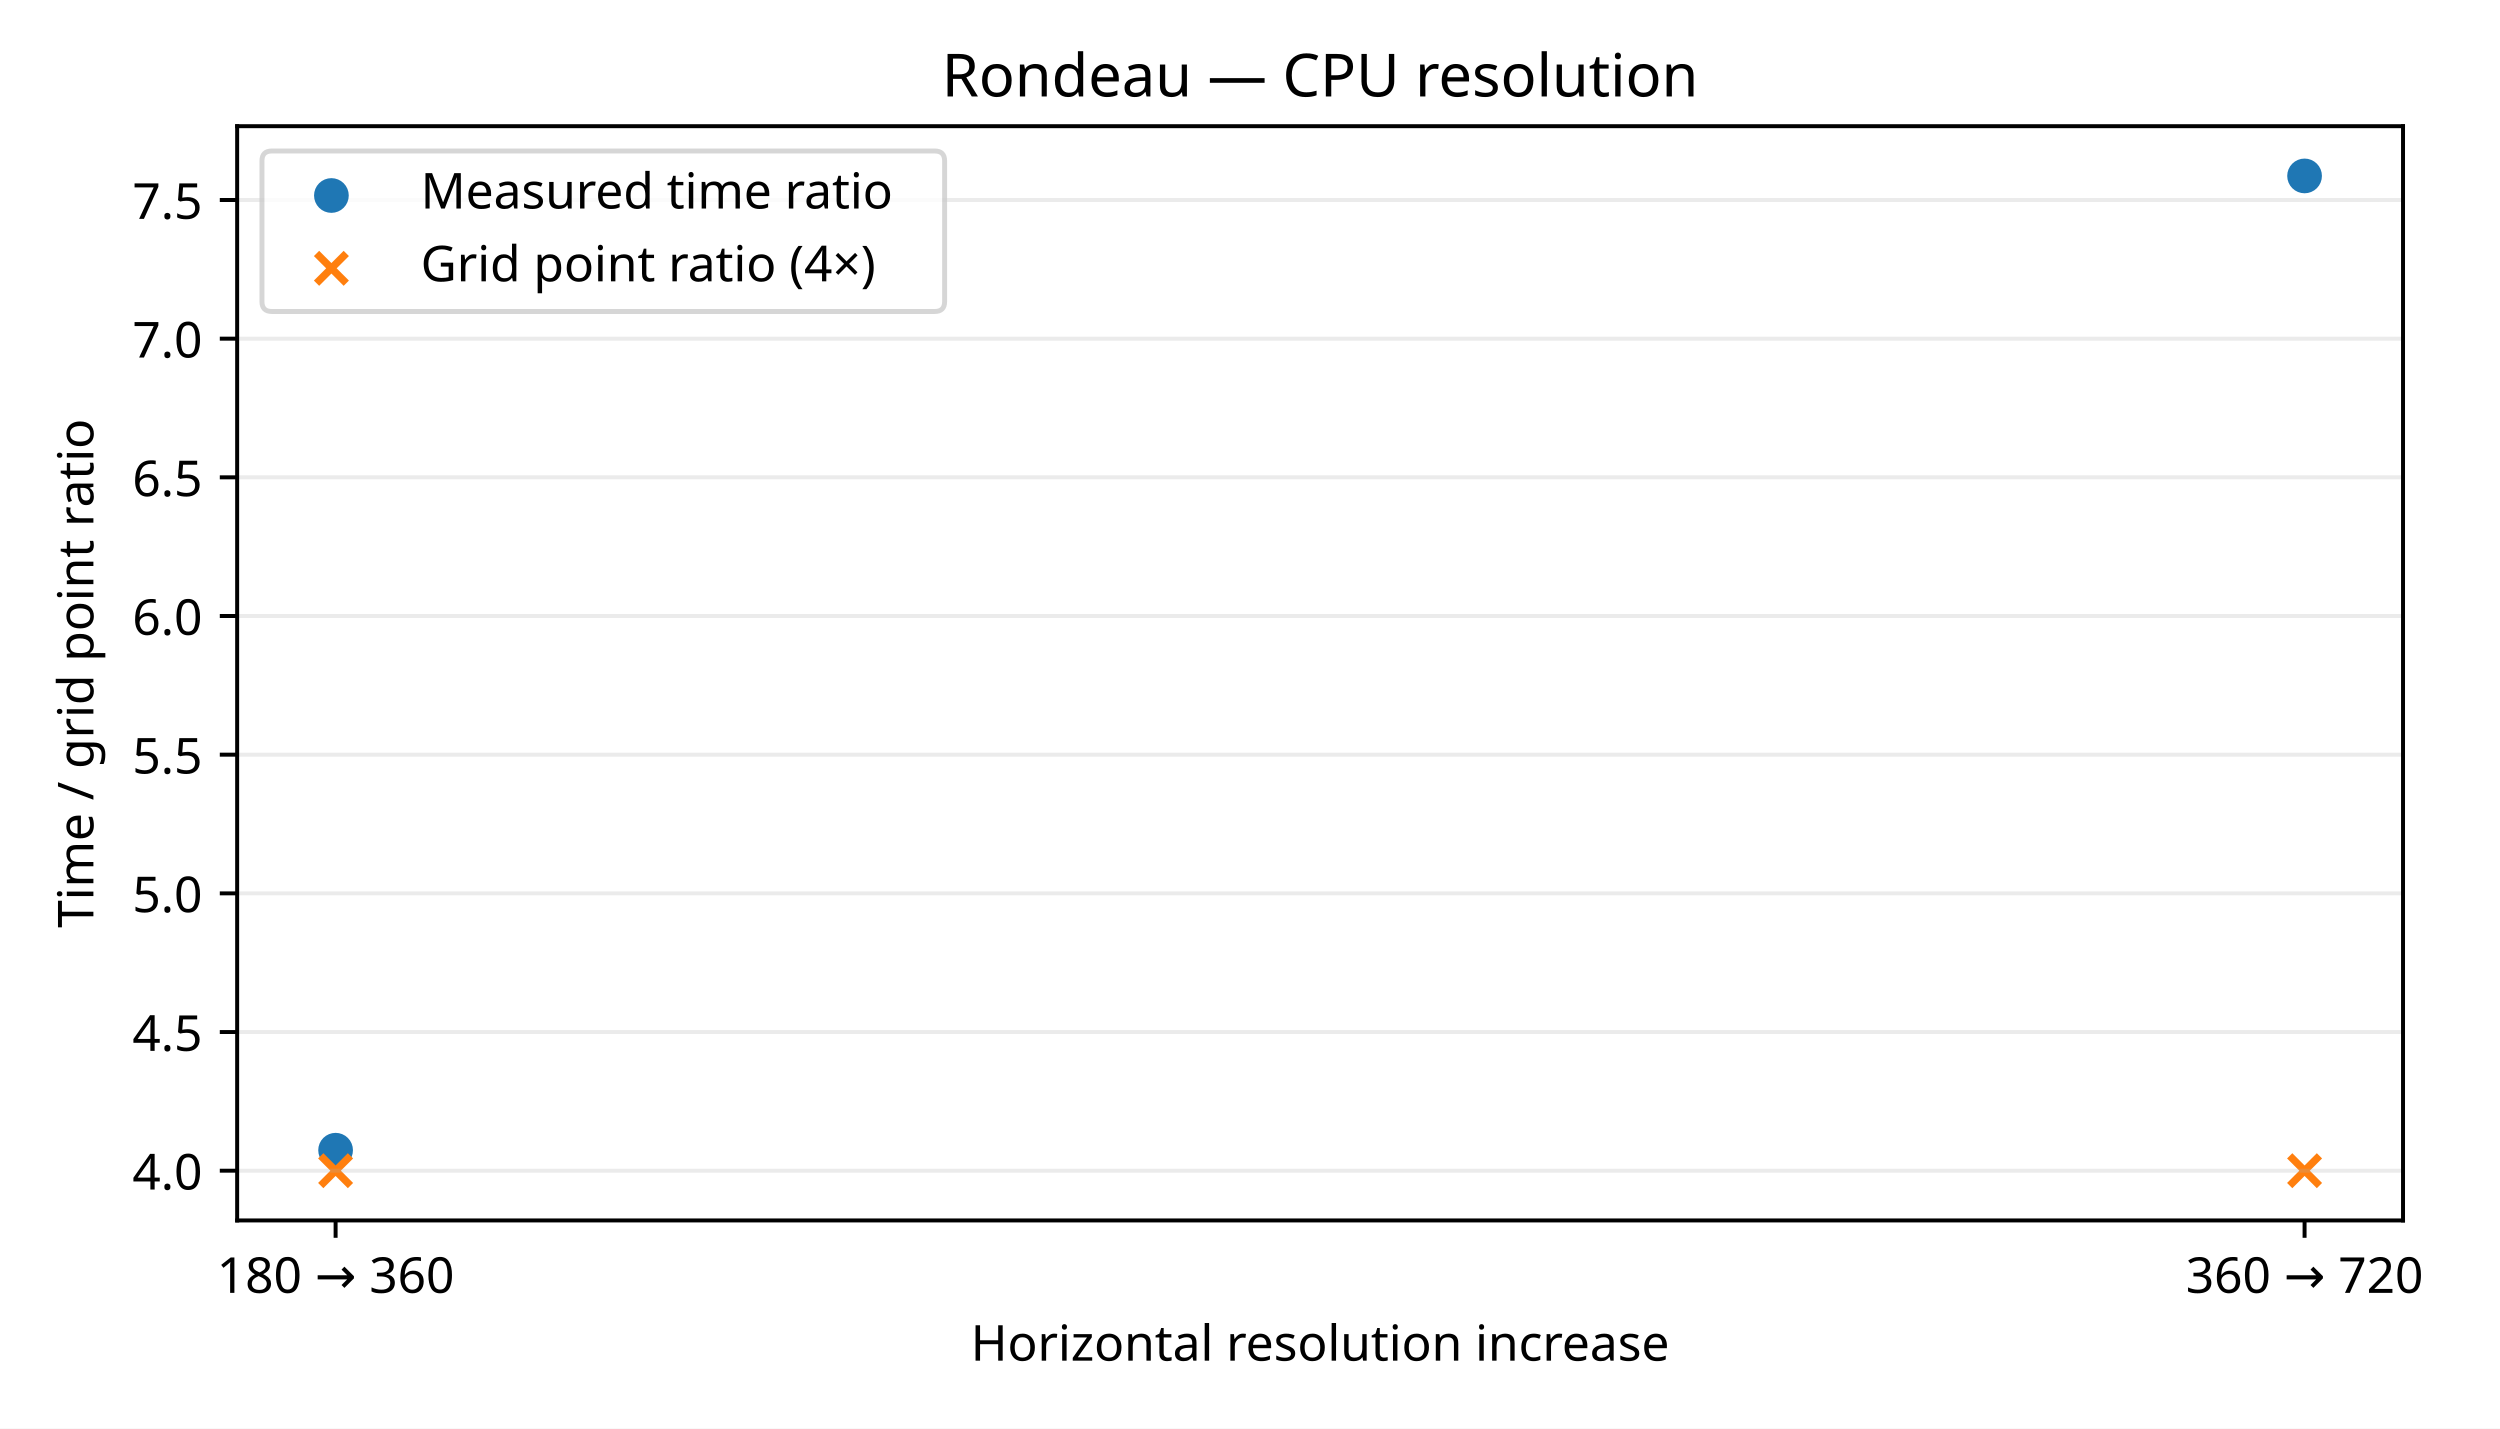
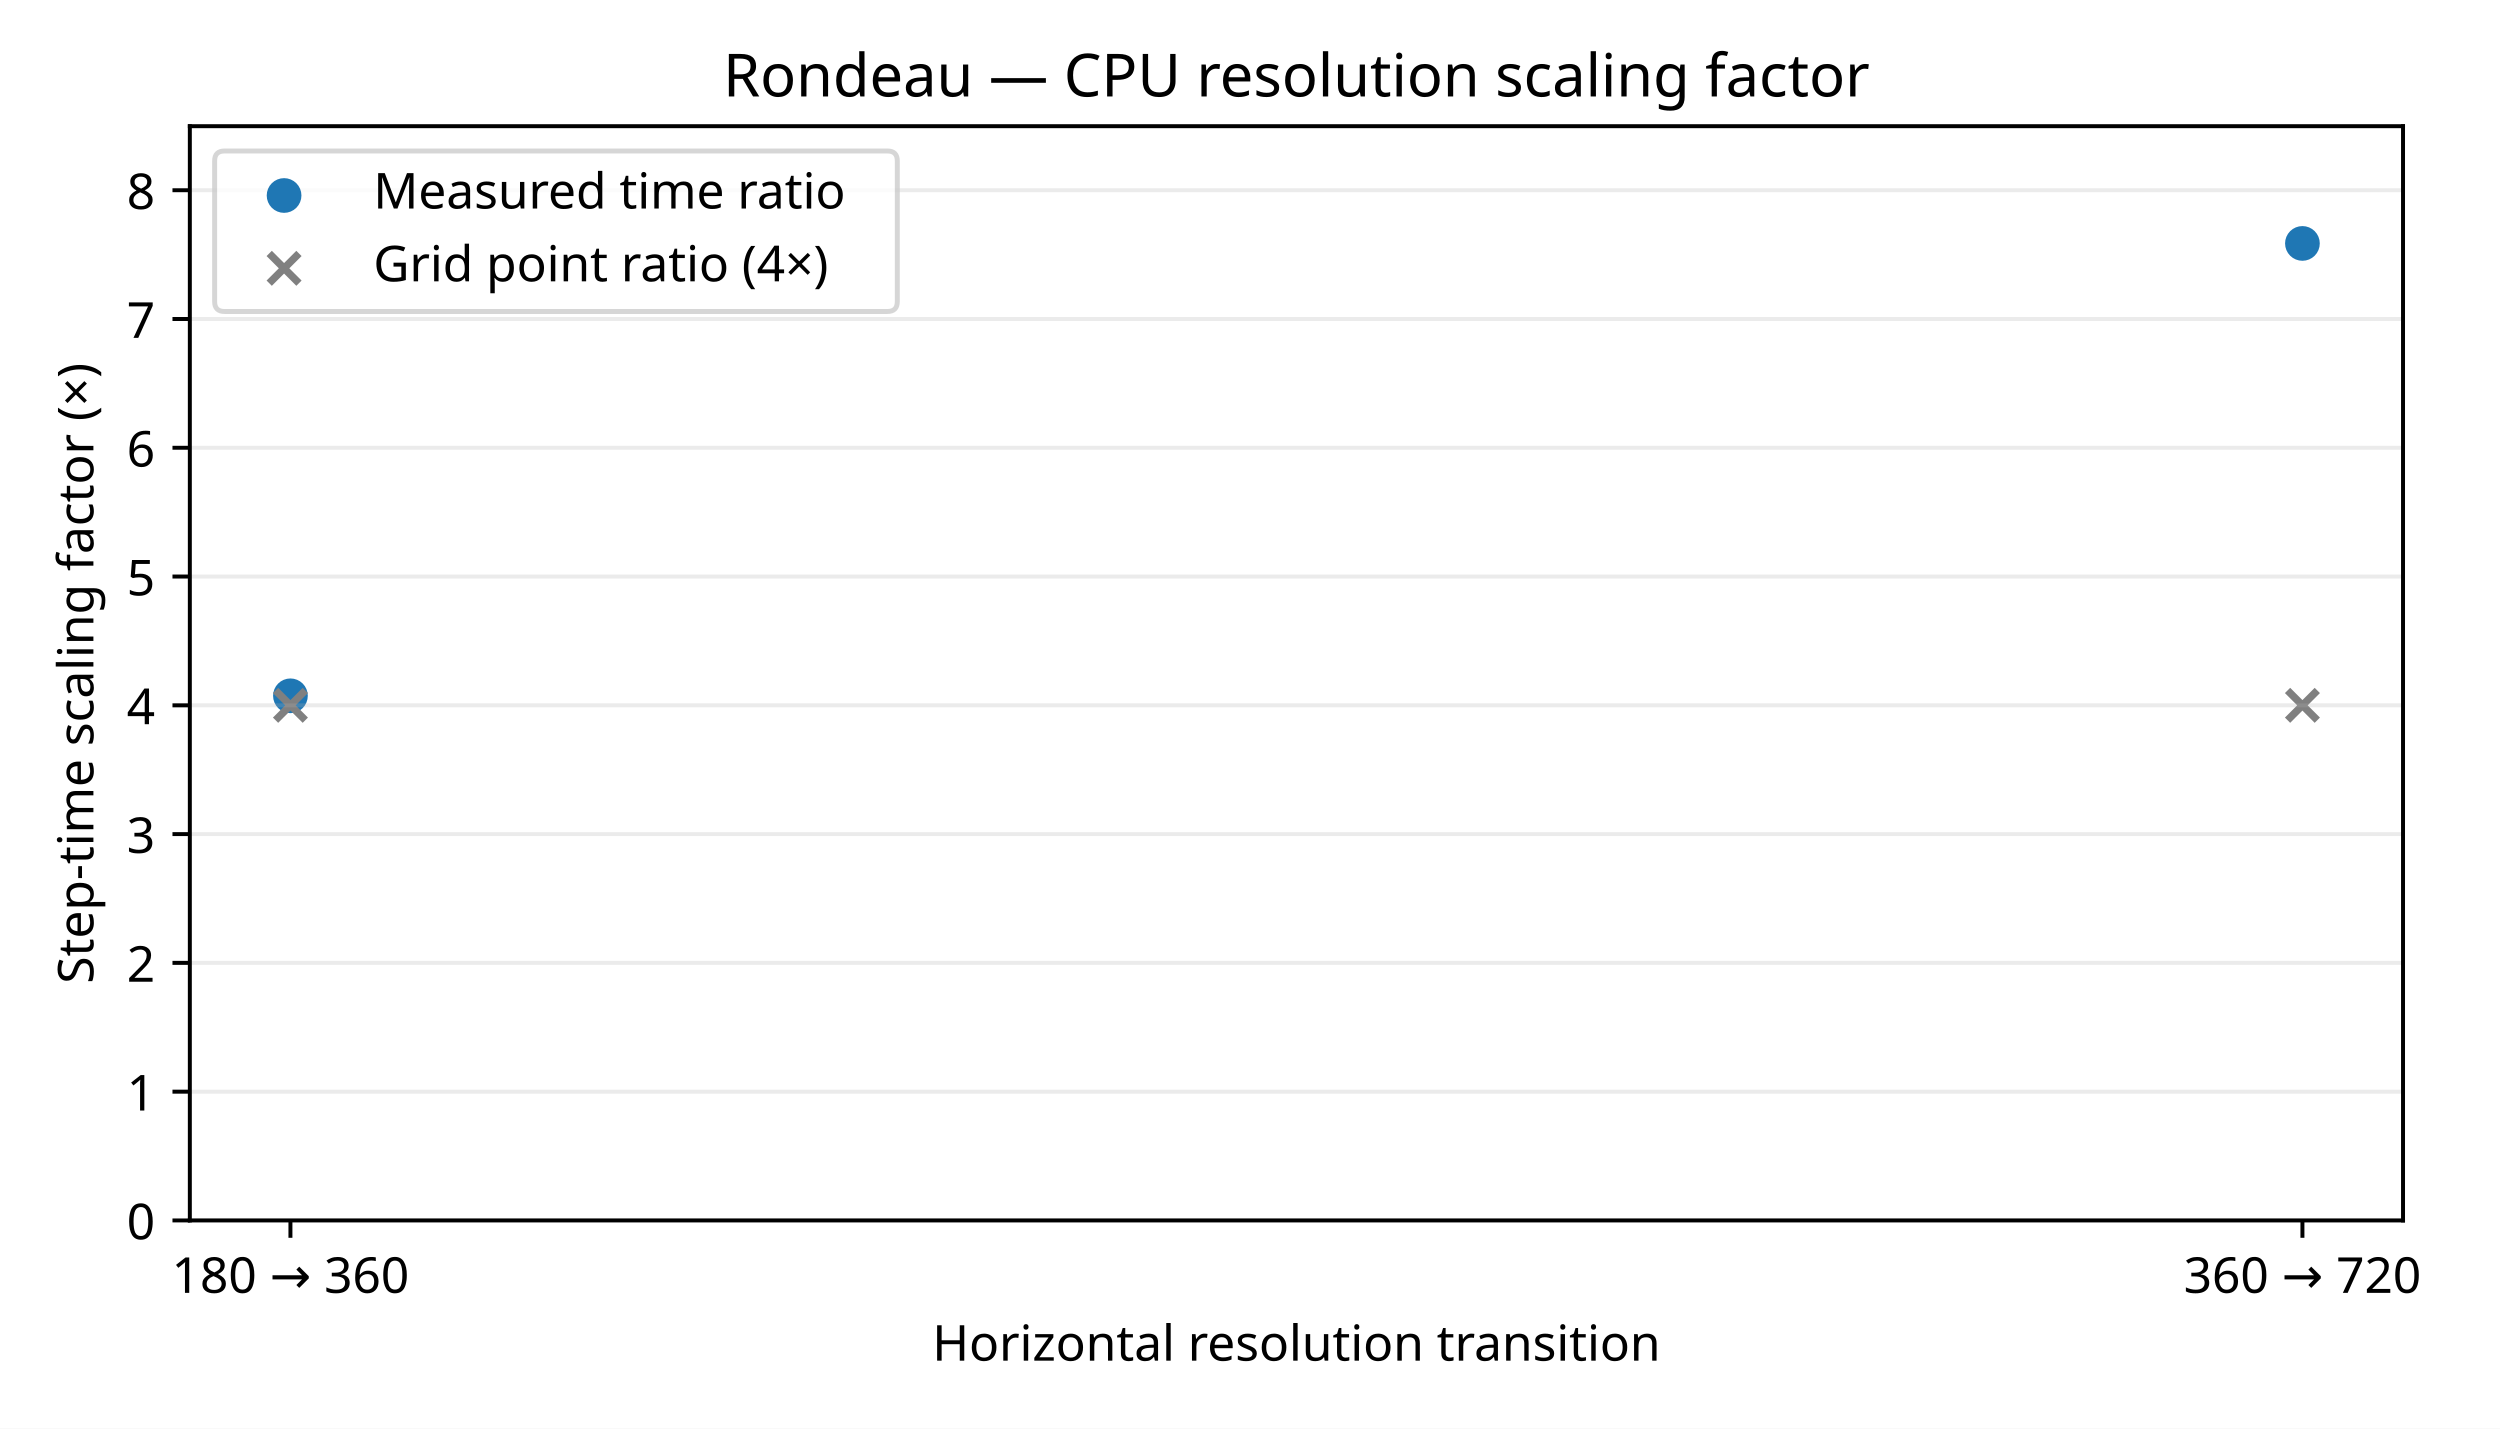
<svg xmlns="http://www.w3.org/2000/svg" xmlns:xlink="http://www.w3.org/1999/xlink" width="504pt" height="288pt" viewBox="0 0 504 288" version="1.1">
  <defs>
    <style type="text/css">*{stroke-linejoin: round; stroke-linecap: butt}</style>
  </defs>
  <g id="figure_1">
    <g id="patch_1">
      <path d="M 0 288 L 504 288 L 504 0 L 0 0 z " style="fill: #ffffff" />
    </g>
    <g id="axes_1">
      <g id="patch_2">
-         <path d="M 47.81 246.04 L 484.45 246.04 L 484.45 25.44 L 47.81 25.44 z " style="fill: #ffffff" />
+         <path d="M 38.27 246.04 L 484.45 246.04 L 484.45 25.44 L 38.27 25.44 z " style="fill: #ffffff" />
      </g>
      <g id="PathCollection_1">
        <defs>
          <path id="mcc4f2172f0" d="M 0 3 C 0.796 3 1.559 2.684 2.121 2.121 C 2.684 1.559 3 0.796 3 0 C 3 -0.796 2.684 -1.559 2.121 -2.121 C 1.559 -2.684 0.796 -3 0 -3 C -0.796 -3 -1.559 -2.684 -2.121 -2.121 C -2.684 -1.559 -3 -0.796 -3 0 C -3 0.796 -2.684 1.559 -2.121 2.121 C -1.559 2.684 -0.796 3 0 3 z " style="stroke: #1f77b4" />
        </defs>
-         <g clip-path="url(#pb575b6d5f9)">
-           <use xlink:href="#mcc4f2172f0" x="67.657" y="231.882" style="fill: #1f77b4; stroke: #1f77b4" />
-           <use xlink:href="#mcc4f2172f0" x="464.602" y="35.467" style="fill: #1f77b4; stroke: #1f77b4" />
+         <g clip-path="url(#pccd2dadfb1)">
+           <use xlink:href="#mcc4f2172f0" x="58.551" y="140.276" style="fill: #1f77b4; stroke: #1f77b4" />
+           <use xlink:href="#mcc4f2172f0" x="464.169" y="49.076" style="fill: #1f77b4; stroke: #1f77b4" />
        </g>
      </g>
      <g id="PathCollection_2">
        <defs>
-           <path id="m44c4faa206" d="M -3 3 L 3 -3 M -3 -3 L 3 3 " style="stroke: #ff7f0e; stroke-width: 1.5" />
+           <path id="mca0ac0838d" d="M -3 3 L 3 -3 M -3 -3 L 3 3 " style="stroke: #808080; stroke-width: 1.5" />
        </defs>
-         <g clip-path="url(#pb575b6d5f9)">
-           <use xlink:href="#m44c4faa206" x="67.657" y="236.013" style="fill: #ff7f0e; stroke: #ff7f0e; stroke-width: 1.5" />
-           <use xlink:href="#m44c4faa206" x="464.602" y="236.013" style="fill: #ff7f0e; stroke: #ff7f0e; stroke-width: 1.5" />
+         <g clip-path="url(#pccd2dadfb1)">
+           <use xlink:href="#mca0ac0838d" x="58.551" y="142.194" style="fill: #808080; stroke: #808080; stroke-width: 1.5" />
+           <use xlink:href="#mca0ac0838d" x="464.169" y="142.194" style="fill: #808080; stroke: #808080; stroke-width: 1.5" />
        </g>
      </g>
      <g id="matplotlib.axis_1">
        <g id="xtick_1">
          <g id="line2d_1">
            <defs>
              <path id="mce72cfa7c0" d="M 0 0 L 0 3.5 " style="stroke: #000000; stroke-width: 0.8" />
            </defs>
            <g>
-               <use xlink:href="#mce72cfa7c0" x="67.657" y="246.04" style="stroke: #000000; stroke-width: 0.8" />
+               <use xlink:href="#mce72cfa7c0" x="58.551" y="246.04" style="stroke: #000000; stroke-width: 0.8" />
            </g>
          </g>
          <g id="text_1">
-             <text style="font: 10px 'sans-serif'; text-anchor: middle" x="67.657" y="260.638" transform="rotate(-0, 67.65725, 260.6384)">180 → 360</text>
+             <text style="font: 10px 'sans-serif'; text-anchor: middle" x="58.551" y="260.638" transform="rotate(-0, 58.55089, 260.6384)">180 → 360</text>
          </g>
        </g>
        <g id="xtick_2">
          <g id="line2d_2">
            <g>
-               <use xlink:href="#mce72cfa7c0" x="464.602" y="246.04" style="stroke: #000000; stroke-width: 0.8" />
+               <use xlink:href="#mce72cfa7c0" x="464.169" y="246.04" style="stroke: #000000; stroke-width: 0.8" />
            </g>
          </g>
          <g id="text_2">
-             <text style="font: 10px 'sans-serif'; text-anchor: middle" x="464.602" y="260.638" transform="rotate(-0, 464.6023, 260.6384)">360 → 720</text>
+             <text style="font: 10px 'sans-serif'; text-anchor: middle" x="464.169" y="260.638" transform="rotate(-0, 464.1687, 260.6384)">360 → 720</text>
          </g>
        </g>
        <g id="text_3">
-           <text style="font: 10px 'sans-serif'; text-anchor: middle" x="266.13" y="274.317" transform="rotate(-0, 266.1298, 274.3166)">Horizontal resolution increase</text>
+           <text style="font: 10px 'sans-serif'; text-anchor: middle" x="261.36" y="274.317" transform="rotate(-0, 261.3598, 274.3166)">Horizontal resolution transition</text>
        </g>
      </g>
      <g id="matplotlib.axis_2">
        <g id="ytick_1">
          <g id="line2d_3">
-             <path d="M 47.81 236.013 L 484.45 236.013 " clip-path="url(#pb575b6d5f9)" style="fill: none; stroke: #b0b0b0; stroke-opacity: 0.25; stroke-width: 0.8; stroke-linecap: square" />
+             <path d="M 38.27 246.04 L 484.45 246.04 " clip-path="url(#pccd2dadfb1)" style="fill: none; stroke: #b0b0b0; stroke-opacity: 0.25; stroke-width: 0.8; stroke-linecap: square" />
          </g>
          <g id="line2d_4">
            <defs>
              <path id="m40b14a86b7" d="M 0 0 L -3.5 0 " style="stroke: #000000; stroke-width: 0.8" />
            </defs>
            <g>
-               <use xlink:href="#m40b14a86b7" x="47.81" y="236.013" style="stroke: #000000; stroke-width: 0.8" />
+               <use xlink:href="#m40b14a86b7" x="38.27" y="246.04" style="stroke: #000000; stroke-width: 0.8" />
            </g>
          </g>
          <g id="text_4">
-             <text style="font: 10px 'sans-serif'; text-anchor: end" x="40.81" y="239.812" transform="rotate(-0, 40.81, 239.8119)">4.0</text>
+             <text style="font: 10px 'sans-serif'; text-anchor: end" x="31.27" y="249.839" transform="rotate(-0, 31.27, 249.8392)">0</text>
          </g>
        </g>
        <g id="ytick_2">
          <g id="line2d_5">
-             <path d="M 47.81 208.056 L 484.45 208.056 " clip-path="url(#pb575b6d5f9)" style="fill: none; stroke: #b0b0b0; stroke-opacity: 0.25; stroke-width: 0.8; stroke-linecap: square" />
+             <path d="M 38.27 220.078 L 484.45 220.078 " clip-path="url(#pccd2dadfb1)" style="fill: none; stroke: #b0b0b0; stroke-opacity: 0.25; stroke-width: 0.8; stroke-linecap: square" />
          </g>
          <g id="line2d_6">
            <g>
-               <use xlink:href="#m40b14a86b7" x="47.81" y="208.056" style="stroke: #000000; stroke-width: 0.8" />
+               <use xlink:href="#m40b14a86b7" x="38.27" y="220.078" style="stroke: #000000; stroke-width: 0.8" />
            </g>
          </g>
          <g id="text_5">
-             <text style="font: 10px 'sans-serif'; text-anchor: end" x="40.81" y="211.856" transform="rotate(-0, 40.81, 211.8557)">4.5</text>
+             <text style="font: 10px 'sans-serif'; text-anchor: end" x="31.27" y="223.878" transform="rotate(-0, 31.27, 223.8777)">1</text>
          </g>
        </g>
        <g id="ytick_3">
          <g id="line2d_7">
-             <path d="M 47.81 180.1 L 484.45 180.1 " clip-path="url(#pb575b6d5f9)" style="fill: none; stroke: #b0b0b0; stroke-opacity: 0.25; stroke-width: 0.8; stroke-linecap: square" />
+             <path d="M 38.27 194.117 L 484.45 194.117 " clip-path="url(#pccd2dadfb1)" style="fill: none; stroke: #b0b0b0; stroke-opacity: 0.25; stroke-width: 0.8; stroke-linecap: square" />
          </g>
          <g id="line2d_8">
            <g>
-               <use xlink:href="#m40b14a86b7" x="47.81" y="180.1" style="stroke: #000000; stroke-width: 0.8" />
+               <use xlink:href="#m40b14a86b7" x="38.27" y="194.117" style="stroke: #000000; stroke-width: 0.8" />
            </g>
          </g>
          <g id="text_6">
-             <text style="font: 10px 'sans-serif'; text-anchor: end" x="40.81" y="183.899" transform="rotate(-0, 40.81, 183.8994)">5.0</text>
+             <text style="font: 10px 'sans-serif'; text-anchor: end" x="31.27" y="197.916" transform="rotate(-0, 31.27, 197.9161)">2</text>
          </g>
        </g>
        <g id="ytick_4">
          <g id="line2d_9">
-             <path d="M 47.81 152.144 L 484.45 152.144 " clip-path="url(#pb575b6d5f9)" style="fill: none; stroke: #b0b0b0; stroke-opacity: 0.25; stroke-width: 0.8; stroke-linecap: square" />
+             <path d="M 38.27 168.155 L 484.45 168.155 " clip-path="url(#pccd2dadfb1)" style="fill: none; stroke: #b0b0b0; stroke-opacity: 0.25; stroke-width: 0.8; stroke-linecap: square" />
          </g>
          <g id="line2d_10">
            <g>
-               <use xlink:href="#m40b14a86b7" x="47.81" y="152.144" style="stroke: #000000; stroke-width: 0.8" />
+               <use xlink:href="#m40b14a86b7" x="38.27" y="168.155" style="stroke: #000000; stroke-width: 0.8" />
            </g>
          </g>
          <g id="text_7">
-             <text style="font: 10px 'sans-serif'; text-anchor: end" x="40.81" y="155.943" transform="rotate(-0, 40.81, 155.9431)">5.5</text>
+             <text style="font: 10px 'sans-serif'; text-anchor: end" x="31.27" y="171.955" transform="rotate(-0, 31.27, 171.9546)">3</text>
          </g>
        </g>
        <g id="ytick_5">
          <g id="line2d_11">
-             <path d="M 47.81 124.188 L 484.45 124.188 " clip-path="url(#pb575b6d5f9)" style="fill: none; stroke: #b0b0b0; stroke-opacity: 0.25; stroke-width: 0.8; stroke-linecap: square" />
+             <path d="M 38.27 142.194 L 484.45 142.194 " clip-path="url(#pccd2dadfb1)" style="fill: none; stroke: #b0b0b0; stroke-opacity: 0.25; stroke-width: 0.8; stroke-linecap: square" />
          </g>
          <g id="line2d_12">
            <g>
-               <use xlink:href="#m40b14a86b7" x="47.81" y="124.188" style="stroke: #000000; stroke-width: 0.8" />
+               <use xlink:href="#m40b14a86b7" x="38.27" y="142.194" style="stroke: #000000; stroke-width: 0.8" />
            </g>
          </g>
          <g id="text_8">
-             <text style="font: 10px 'sans-serif'; text-anchor: end" x="40.81" y="127.987" transform="rotate(-0, 40.81, 127.9869)">6.0</text>
+             <text style="font: 10px 'sans-serif'; text-anchor: end" x="31.27" y="145.993" transform="rotate(-0, 31.27, 145.993)">4</text>
          </g>
        </g>
        <g id="ytick_6">
          <g id="line2d_13">
-             <path d="M 47.81 96.231 L 484.45 96.231 " clip-path="url(#pb575b6d5f9)" style="fill: none; stroke: #b0b0b0; stroke-opacity: 0.25; stroke-width: 0.8; stroke-linecap: square" />
+             <path d="M 38.27 116.232 L 484.45 116.232 " clip-path="url(#pccd2dadfb1)" style="fill: none; stroke: #b0b0b0; stroke-opacity: 0.25; stroke-width: 0.8; stroke-linecap: square" />
          </g>
          <g id="line2d_14">
            <g>
-               <use xlink:href="#m40b14a86b7" x="47.81" y="96.231" style="stroke: #000000; stroke-width: 0.8" />
+               <use xlink:href="#m40b14a86b7" x="38.27" y="116.232" style="stroke: #000000; stroke-width: 0.8" />
            </g>
          </g>
          <g id="text_9">
-             <text style="font: 10px 'sans-serif'; text-anchor: end" x="40.81" y="100.031" transform="rotate(-0, 40.81, 100.0306)">6.5</text>
+             <text style="font: 10px 'sans-serif'; text-anchor: end" x="31.27" y="120.031" transform="rotate(-0, 31.27, 120.0315)">5</text>
          </g>
        </g>
        <g id="ytick_7">
          <g id="line2d_15">
-             <path d="M 47.81 68.275 L 484.45 68.275 " clip-path="url(#pb575b6d5f9)" style="fill: none; stroke: #b0b0b0; stroke-opacity: 0.25; stroke-width: 0.8; stroke-linecap: square" />
+             <path d="M 38.27 90.271 L 484.45 90.271 " clip-path="url(#pccd2dadfb1)" style="fill: none; stroke: #b0b0b0; stroke-opacity: 0.25; stroke-width: 0.8; stroke-linecap: square" />
          </g>
          <g id="line2d_16">
            <g>
-               <use xlink:href="#m40b14a86b7" x="47.81" y="68.275" style="stroke: #000000; stroke-width: 0.8" />
+               <use xlink:href="#m40b14a86b7" x="38.27" y="90.271" style="stroke: #000000; stroke-width: 0.8" />
            </g>
          </g>
          <g id="text_10">
-             <text style="font: 10px 'sans-serif'; text-anchor: end" x="40.81" y="72.074" transform="rotate(-0, 40.81, 72.07432)">7.0</text>
+             <text style="font: 10px 'sans-serif'; text-anchor: end" x="31.27" y="94.07" transform="rotate(-0, 31.27, 94.06995)">6</text>
          </g>
        </g>
        <g id="ytick_8">
          <g id="line2d_17">
-             <path d="M 47.81 40.319 L 484.45 40.319 " clip-path="url(#pb575b6d5f9)" style="fill: none; stroke: #b0b0b0; stroke-opacity: 0.25; stroke-width: 0.8; stroke-linecap: square" />
+             <path d="M 38.27 64.309 L 484.45 64.309 " clip-path="url(#pccd2dadfb1)" style="fill: none; stroke: #b0b0b0; stroke-opacity: 0.25; stroke-width: 0.8; stroke-linecap: square" />
          </g>
          <g id="line2d_18">
            <g>
-               <use xlink:href="#m40b14a86b7" x="47.81" y="40.319" style="stroke: #000000; stroke-width: 0.8" />
+               <use xlink:href="#m40b14a86b7" x="38.27" y="64.309" style="stroke: #000000; stroke-width: 0.8" />
            </g>
          </g>
          <g id="text_11">
-             <text style="font: 10px 'sans-serif'; text-anchor: end" x="40.81" y="44.118" transform="rotate(-0, 40.81, 44.11805)">7.5</text>
-           </g>
-         </g>
-         <g id="text_12">
-           <text style="font: 10px 'sans-serif'; text-anchor: middle" x="18.827" y="135.74" transform="rotate(-90, 18.82719, 135.74)">Time / grid point ratio</text>
+             <text style="font: 10px 'sans-serif'; text-anchor: end" x="31.27" y="68.108" transform="rotate(-0, 31.27, 68.1084)">7</text>
+           </g>
+         </g>
+         <g id="ytick_9">
+           <g id="line2d_19">
+             <path d="M 38.27 38.348 L 484.45 38.348 " clip-path="url(#pccd2dadfb1)" style="fill: none; stroke: #b0b0b0; stroke-opacity: 0.25; stroke-width: 0.8; stroke-linecap: square" />
+           </g>
+           <g id="line2d_20">
+             <g>
+               <use xlink:href="#m40b14a86b7" x="38.27" y="38.348" style="stroke: #000000; stroke-width: 0.8" />
+             </g>
+           </g>
+           <g id="text_12">
+             <text style="font: 10px 'sans-serif'; text-anchor: end" x="31.27" y="42.147" transform="rotate(-0, 31.27, 42.14686)">8</text>
+           </g>
+         </g>
+         <g id="text_13">
+           <text style="font: 10px 'sans-serif'; text-anchor: middle" x="18.828" y="135.74" transform="rotate(-90, 18.82781, 135.74)">Step-time scaling factor (×)</text>
        </g>
      </g>
      <g id="patch_3">
-         <path d="M 47.81 246.04 L 47.81 25.44 " style="fill: none; stroke: #000000; stroke-width: 0.8; stroke-linejoin: miter; stroke-linecap: square" />
+         <path d="M 38.27 246.04 L 38.27 25.44 " style="fill: none; stroke: #000000; stroke-width: 0.8; stroke-linejoin: miter; stroke-linecap: square" />
      </g>
      <g id="patch_4">
        <path d="M 484.45 246.04 L 484.45 25.44 " style="fill: none; stroke: #000000; stroke-width: 0.8; stroke-linejoin: miter; stroke-linecap: square" />
      </g>
      <g id="patch_5">
-         <path d="M 47.81 246.04 L 484.45 246.04 " style="fill: none; stroke: #000000; stroke-width: 0.8; stroke-linejoin: miter; stroke-linecap: square" />
+         <path d="M 38.27 246.04 L 484.45 246.04 " style="fill: none; stroke: #000000; stroke-width: 0.8; stroke-linejoin: miter; stroke-linecap: square" />
      </g>
      <g id="patch_6">
-         <path d="M 47.81 25.44 L 484.45 25.44 " style="fill: none; stroke: #000000; stroke-width: 0.8; stroke-linejoin: miter; stroke-linecap: square" />
-       </g>
-       <g id="text_13">
-         <text style="font: 12px 'sans-serif'; text-anchor: middle" x="266.13" y="19.44" transform="rotate(-0, 266.1298, 19.44)">Rondeau — CPU resolution</text>
+         <path d="M 38.27 25.44 L 484.45 25.44 " style="fill: none; stroke: #000000; stroke-width: 0.8; stroke-linejoin: miter; stroke-linecap: square" />
+       </g>
+       <g id="text_14">
+         <text style="font: 12px 'sans-serif'; text-anchor: middle" x="261.36" y="19.44" transform="rotate(-0, 261.3598, 19.44)">Rondeau — CPU resolution scaling factor</text>
      </g>
      <g id="legend_1">
        <g id="patch_7">
-           <path d="M 54.81 62.796 L 188.435 62.796 Q 190.435 62.796 190.435 60.796 L 190.435 32.44 Q 190.435 30.44 188.435 30.44 L 54.81 30.44 Q 52.81 30.44 52.81 32.44 L 52.81 60.796 Q 52.81 62.796 54.81 62.796 z " style="fill: #ffffff; opacity: 0.8; stroke: #cccccc; stroke-linejoin: miter" />
+           <path d="M 45.27 62.796 L 178.895 62.796 Q 180.895 62.796 180.895 60.796 L 180.895 32.44 Q 180.895 30.44 178.895 30.44 L 45.27 30.44 Q 43.27 30.44 43.27 32.44 L 43.27 60.796 Q 43.27 62.796 45.27 62.796 z " style="fill: #ffffff; opacity: 0.8; stroke: #cccccc; stroke-linejoin: miter" />
        </g>
        <g id="PathCollection_3">
          <g>
-             <use xlink:href="#mcc4f2172f0" x="66.81" y="39.413" style="fill: #1f77b4; stroke: #1f77b4" />
-           </g>
-         </g>
-         <g id="text_14">
-           <text style="font: 10px 'sans-serif'; text-anchor: start" x="84.81" y="42.038" transform="rotate(-0, 84.81, 42.03844)">Measured time ratio</text>
+             <use xlink:href="#mcc4f2172f0" x="57.27" y="39.413" style="fill: #1f77b4; stroke: #1f77b4" />
+           </g>
+         </g>
+         <g id="text_15">
+           <text style="font: 10px 'sans-serif'; text-anchor: start" x="75.27" y="42.038" transform="rotate(-0, 75.27, 42.03844)">Measured time ratio</text>
        </g>
        <g id="PathCollection_4">
          <g>
-             <use xlink:href="#m44c4faa206" x="66.81" y="54.092" style="fill: #ff7f0e; stroke: #ff7f0e; stroke-width: 1.5" />
-           </g>
-         </g>
-         <g id="text_15">
-           <text style="font: 10px 'sans-serif'; text-anchor: start" x="84.81" y="56.717" transform="rotate(-0, 84.81, 56.71656)">Grid point ratio (4×)</text>
+             <use xlink:href="#mca0ac0838d" x="57.27" y="54.092" style="fill: #808080; stroke: #808080; stroke-width: 1.5" />
+           </g>
+         </g>
+         <g id="text_16">
+           <text style="font: 10px 'sans-serif'; text-anchor: start" x="75.27" y="56.717" transform="rotate(-0, 75.27, 56.71656)">Grid point ratio (4×)</text>
        </g>
      </g>
    </g>
  </g>
  <defs>
-     <clipPath id="pb575b6d5f9">
-       <rect x="47.81" y="25.44" width="436.64" height="220.6" />
+     <clipPath id="pccd2dadfb1">
+       <rect x="38.27" y="25.44" width="446.18" height="220.6" />
    </clipPath>
  </defs>
</svg>
